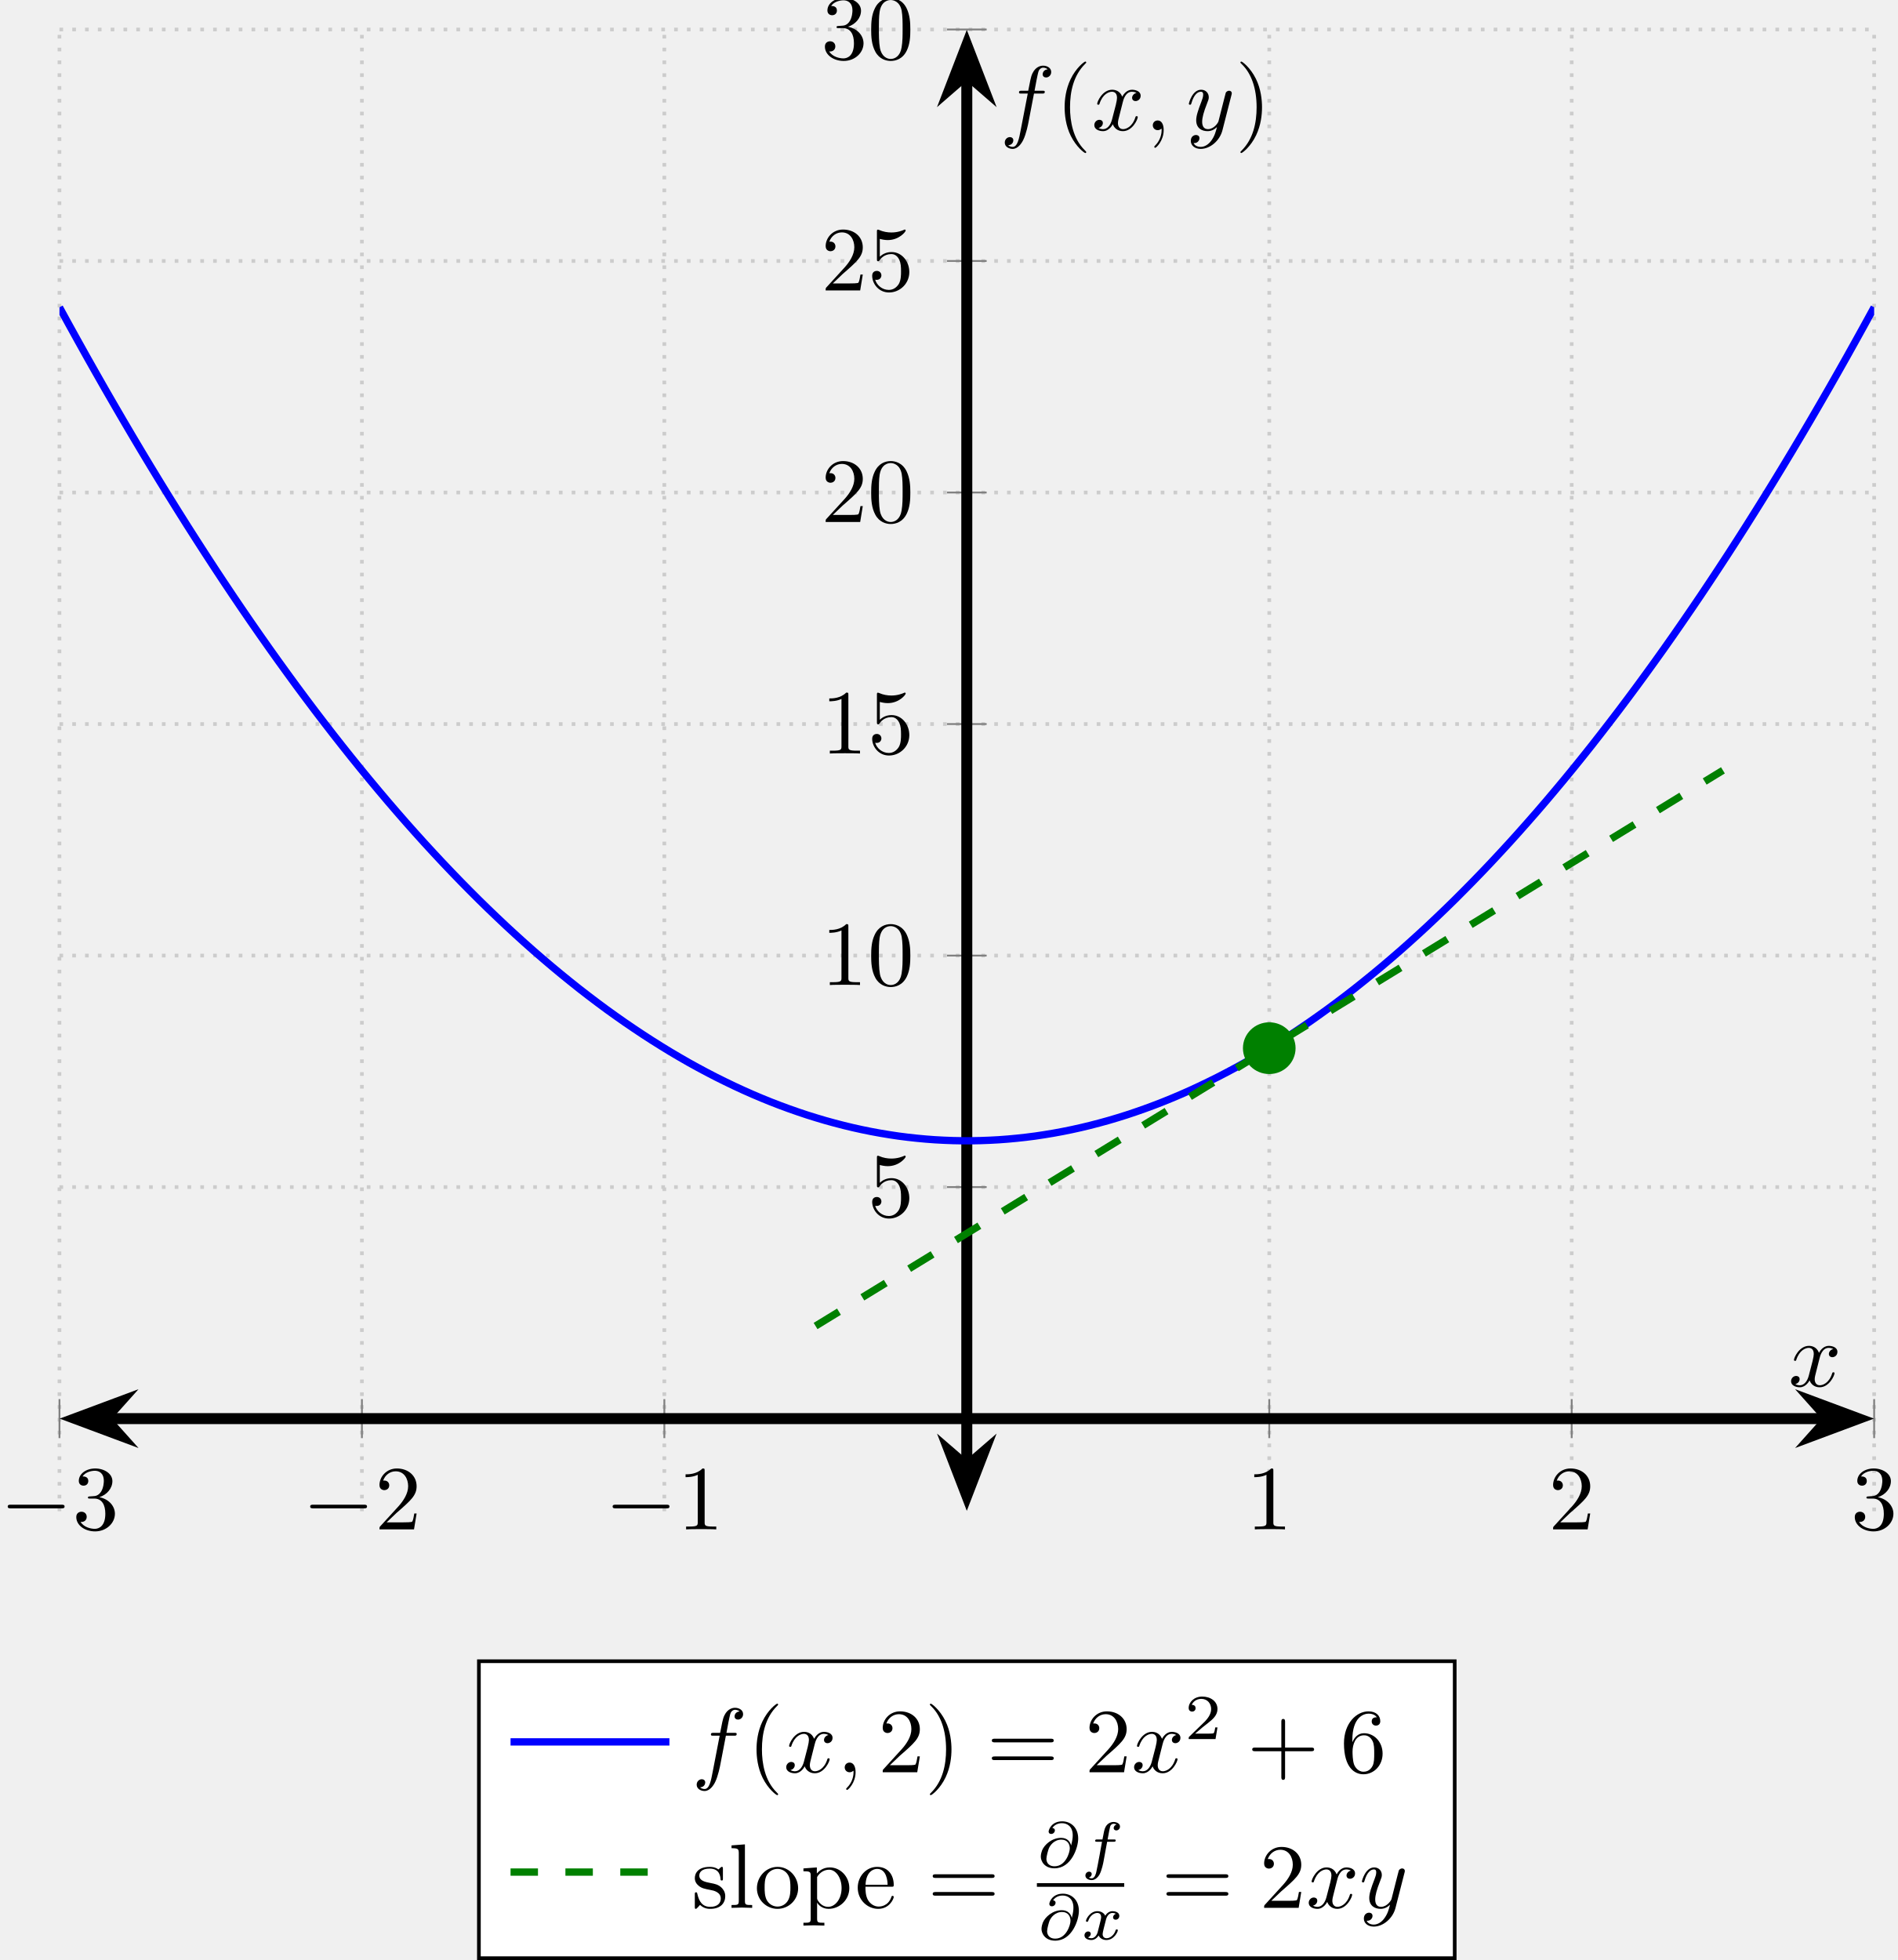
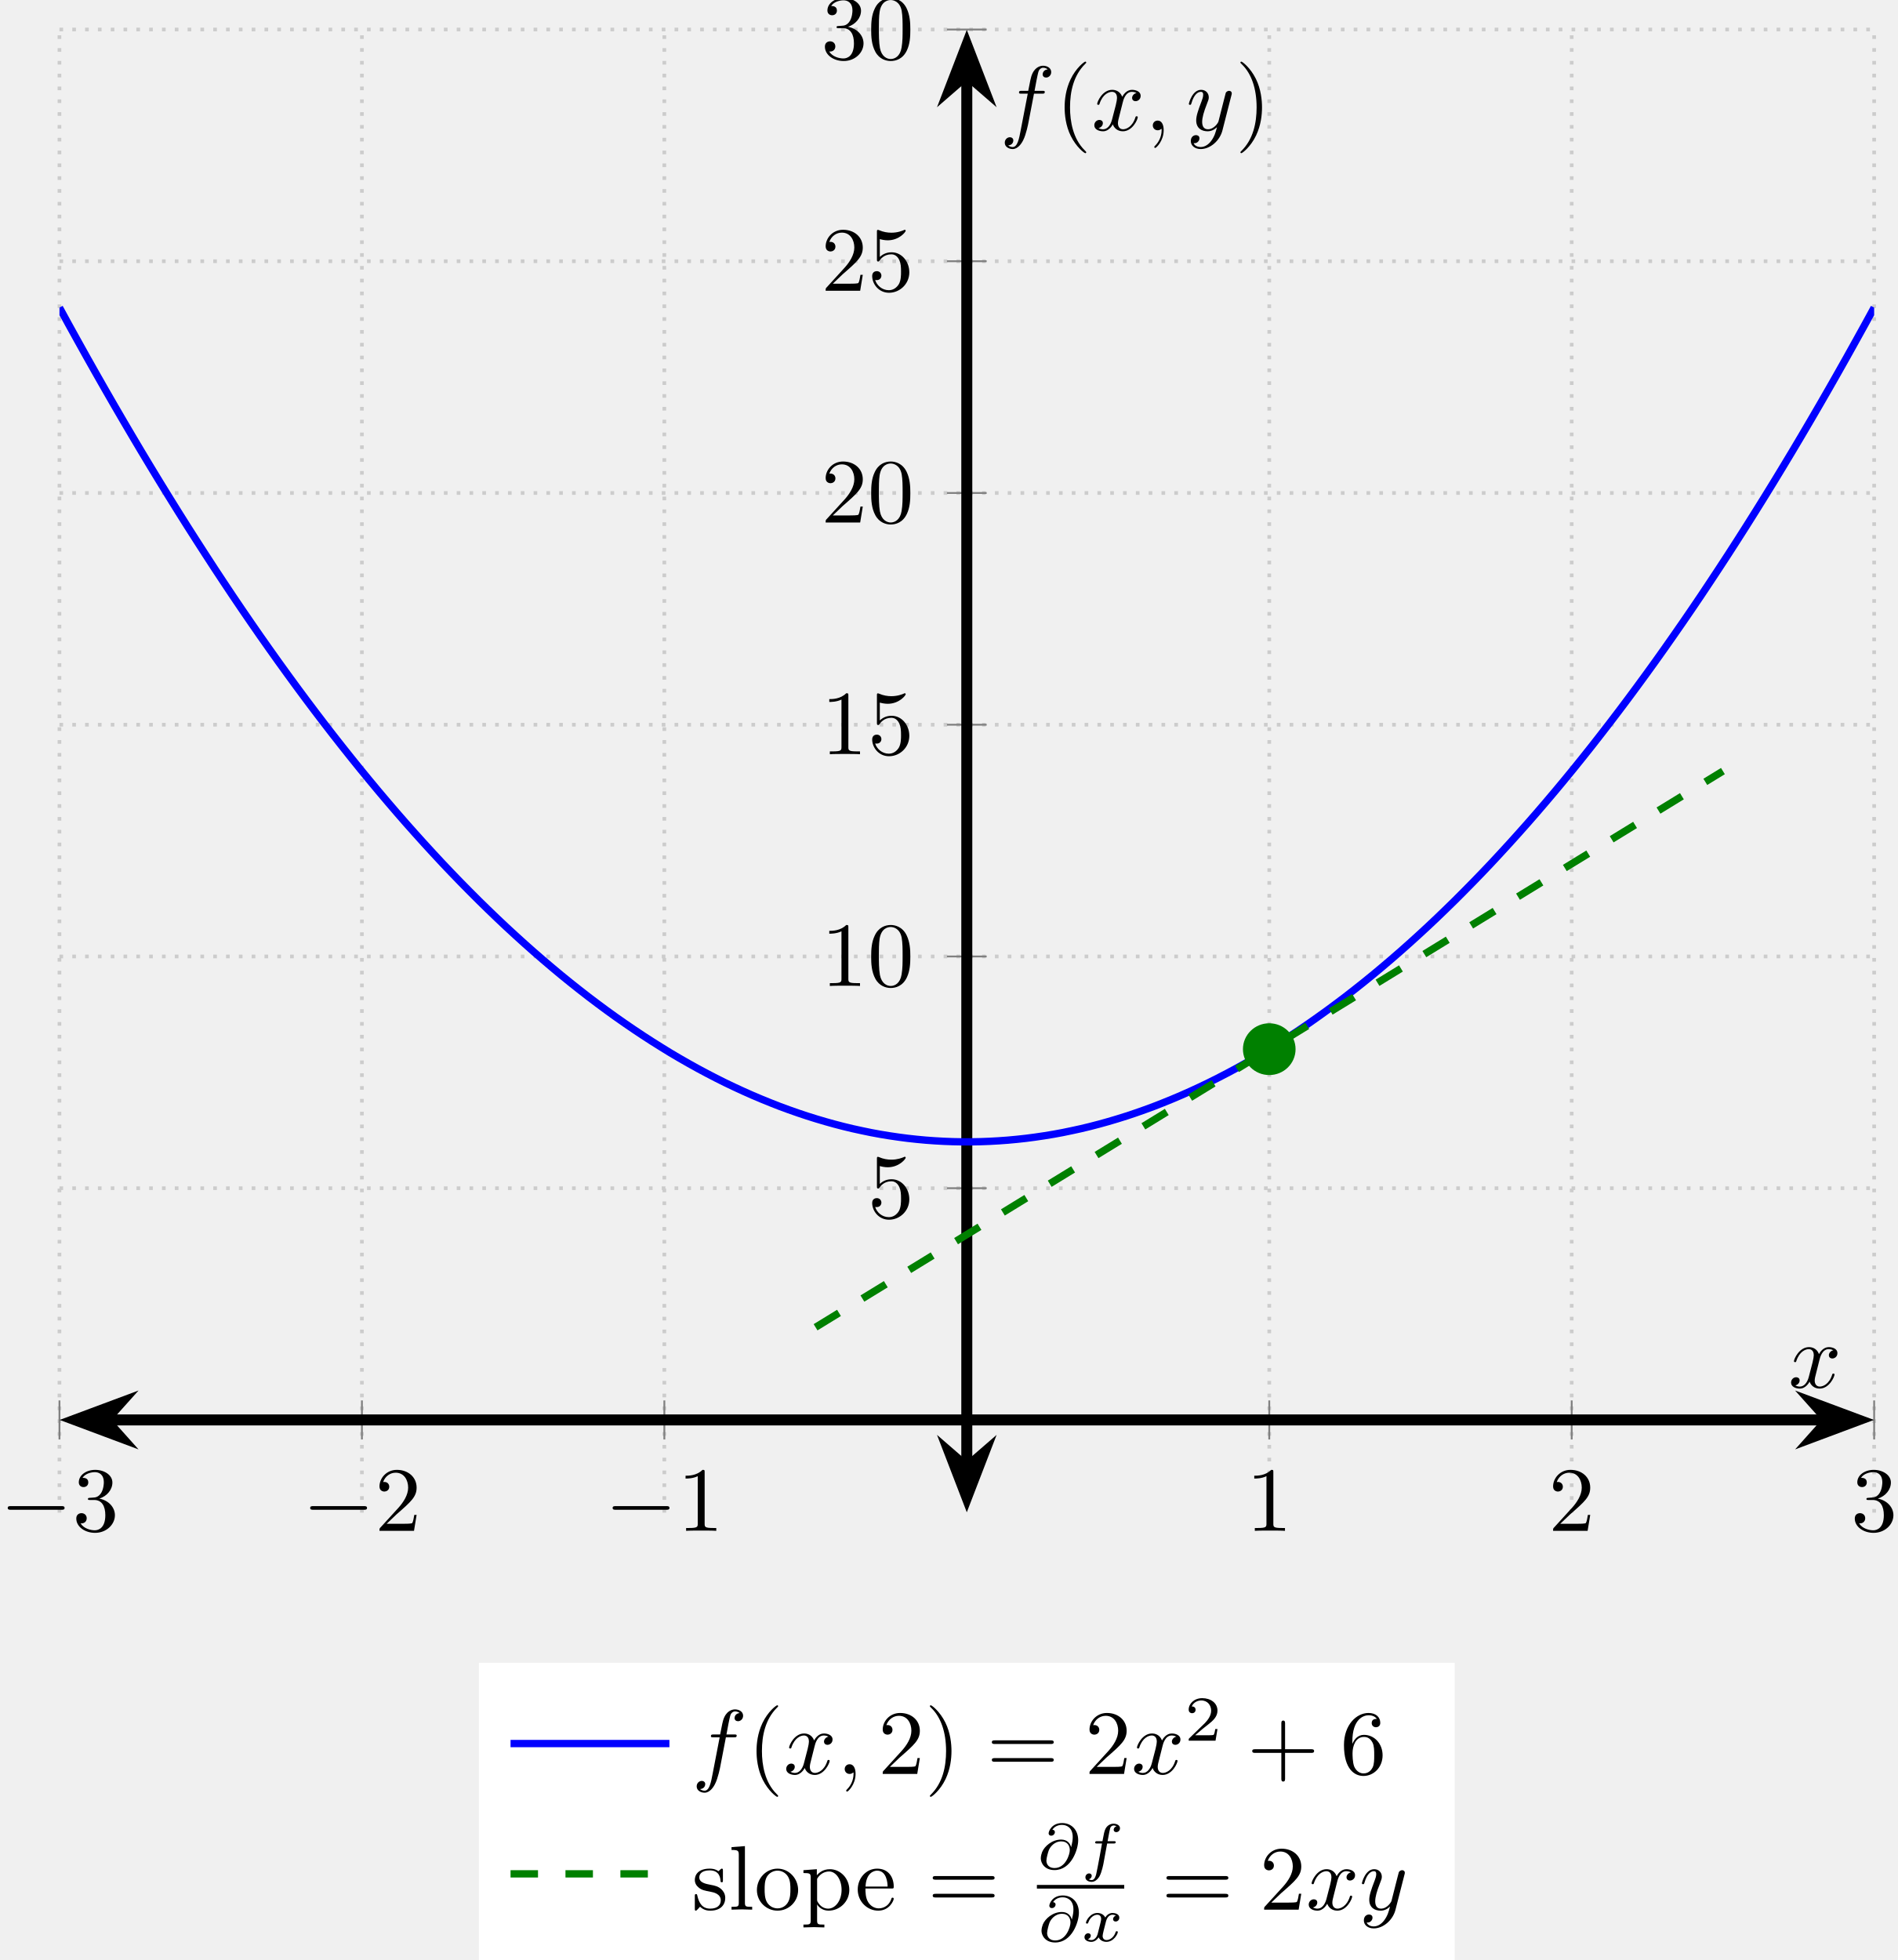
- <svg xmlns="http://www.w3.org/2000/svg" xmlns:xlink="http://www.w3.org/1999/xlink" version="1.1" width="216.183pt" height="223.306pt" viewBox="-68.466 -68.527 216.183 223.306">
+ <svg xmlns="http://www.w3.org/2000/svg" xmlns:xlink="http://www.w3.org/1999/xlink" version="1.1" width="216.183pt" height="223.306pt" viewBox="-68.466 -68.525 216.183 223.306">
  <defs>
    <clipPath id="clip1">
-       <path d="M-61.691 103.649H145.067V-65.168H-61.691Z" />
+       <path d="M-61.691 103.813H145.067V-65.163H-61.691Z" />
    </clipPath>
    <path id="g2-64" d="M3.661-2.357C3.564-2.762 3.25-3.18 2.594-3.18C1.618-3.18 .809-2.448 .558-1.82C.516-1.702 .418-1.416 .418-1.137C.418-.656 .795 .139 1.883 .139C3.689 .139 4.421-2.113 4.421-3.103C4.421-4.296 3.64-4.979 2.706-4.979C1.569-4.979 1.255-4.073 1.255-3.857C1.255-3.801 1.29-3.605 1.534-3.605S1.925-3.822 1.925-3.989C1.925-4.177 1.785-4.24 1.653-4.254C2.001-4.777 2.573-4.777 2.692-4.777C3.215-4.777 3.836-4.449 3.836-3.459C3.836-3.159 3.801-2.915 3.668-2.357H3.661ZM1.897-.084C1.109-.084 1.018-.676 1.018-.893C1.018-1.165 1.206-1.848 1.276-2.022C1.402-2.343 1.834-2.985 2.622-2.985C3.299-2.985 3.522-2.455 3.522-2.036C3.522-1.569 3.068-.084 1.897-.084Z" />
    <path id="g2-102" d="M2.838-2.755H3.522C3.661-2.755 3.752-2.755 3.752-2.908C3.752-3.006 3.661-3.006 3.536-3.006H2.887C3.048-3.891 3.103-4.212 3.159-4.414C3.194-4.568 3.347-4.714 3.515-4.714C3.522-4.714 3.71-4.714 3.843-4.631C3.557-4.54 3.536-4.289 3.536-4.247C3.536-4.094 3.654-3.989 3.815-3.989C4.003-3.989 4.212-4.149 4.212-4.414C4.212-4.735 3.87-4.91 3.515-4.91C3.208-4.91 2.866-4.735 2.678-4.387C2.538-4.129 2.483-3.815 2.336-3.006H1.785C1.646-3.006 1.555-3.006 1.555-2.852C1.555-2.755 1.646-2.755 1.771-2.755H2.287C2.28-2.713 1.841-.202 1.674 .544C1.639 .697 1.52 1.227 1.186 1.227C1.179 1.227 1.011 1.227 .879 1.144C1.165 1.053 1.186 .802 1.186 .76C1.186 .607 1.067 .502 .907 .502C.718 .502 .509 .663 .509 .928C.509 1.241 .837 1.423 1.186 1.423C1.632 1.423 1.939 .962 2.022 .809C2.273 .342 2.434-.516 2.448-.6L2.838-2.755Z" />
    <path id="g2-120" d="M1.736-.739C1.667-.502 1.437-.126 1.081-.126C1.06-.126 .851-.126 .704-.223C.99-.314 1.011-.565 1.011-.607C1.011-.76 .893-.865 .732-.865C.537-.865 .335-.697 .335-.439C.335-.091 .725 .07 1.067 .07C1.388 .07 1.674-.133 1.848-.425C2.015-.056 2.399 .07 2.678 .07C3.48 .07 3.905-.802 3.905-.997C3.905-1.088 3.815-1.088 3.794-1.088C3.696-1.088 3.689-1.053 3.661-.969C3.515-.488 3.096-.126 2.706-.126C2.427-.126 2.28-.314 2.28-.579C2.28-.76 2.448-1.395 2.643-2.169C2.783-2.706 3.096-2.88 3.327-2.88C3.34-2.88 3.557-2.88 3.703-2.783C3.48-2.72 3.396-2.525 3.396-2.399C3.396-2.246 3.515-2.141 3.675-2.141S4.066-2.273 4.066-2.566C4.066-2.957 3.619-3.075 3.34-3.075C2.992-3.075 2.713-2.845 2.559-2.58C2.434-2.866 2.113-3.075 1.723-3.075C.941-3.075 .495-2.218 .495-2.008C.495-1.918 .593-1.918 .614-1.918C.704-1.918 .711-1.946 .746-2.036C.921-2.58 1.36-2.88 1.702-2.88C1.932-2.88 2.12-2.755 2.12-2.42C2.12-2.28 2.036-1.932 1.974-1.695L1.736-.739Z" />
    <path id="g4-50" d="M3.522-1.269H3.285C3.264-1.116 3.194-.704 3.103-.635C3.048-.593 2.511-.593 2.413-.593H1.13C1.862-1.241 2.106-1.437 2.525-1.764C3.041-2.176 3.522-2.608 3.522-3.271C3.522-4.115 2.783-4.631 1.89-4.631C1.025-4.631 .439-4.024 .439-3.382C.439-3.027 .739-2.992 .809-2.992C.976-2.992 1.179-3.11 1.179-3.361C1.179-3.487 1.13-3.731 .767-3.731C.983-4.226 1.458-4.38 1.785-4.38C2.483-4.38 2.845-3.836 2.845-3.271C2.845-2.664 2.413-2.183 2.19-1.932L.509-.272C.439-.209 .439-.195 .439 0H3.313L3.522-1.269Z" />
    <path id="g1-59" d="M2.022-.01C2.022-.667 1.773-1.056 1.385-1.056C1.056-1.056 .857-.807 .857-.528C.857-.259 1.056 0 1.385 0C1.504 0 1.634-.04 1.733-.13C1.763-.149 1.773-.159 1.783-.159S1.803-.149 1.803-.01C1.803 .727 1.455 1.325 1.126 1.654C1.016 1.763 1.016 1.783 1.016 1.813C1.016 1.883 1.066 1.923 1.116 1.923C1.225 1.923 2.022 1.156 2.022-.01Z" />
    <path id="g1-102" d="M3.656-3.985H4.513C4.712-3.985 4.812-3.985 4.812-4.184C4.812-4.294 4.712-4.294 4.543-4.294H3.716L3.925-5.43C3.965-5.639 4.105-6.346 4.164-6.466C4.254-6.655 4.423-6.804 4.633-6.804C4.672-6.804 4.932-6.804 5.121-6.625C4.682-6.585 4.583-6.237 4.583-6.087C4.583-5.858 4.762-5.738 4.951-5.738C5.21-5.738 5.499-5.958 5.499-6.336C5.499-6.795 5.041-7.024 4.633-7.024C4.294-7.024 3.666-6.844 3.367-5.858C3.308-5.649 3.278-5.549 3.039-4.294H2.351C2.162-4.294 2.052-4.294 2.052-4.105C2.052-3.985 2.142-3.985 2.331-3.985H2.989L2.242-.05C2.062 .917 1.893 1.823 1.375 1.823C1.335 1.823 1.086 1.823 .897 1.644C1.355 1.614 1.445 1.255 1.445 1.106C1.445 .877 1.265 .757 1.076 .757C.817 .757 .528 .976 .528 1.355C.528 1.803 .966 2.042 1.375 2.042C1.923 2.042 2.321 1.455 2.501 1.076C2.819 .448 3.049-.757 3.059-.827L3.656-3.985Z" />
    <path id="g1-120" d="M3.328-3.009C3.387-3.268 3.616-4.184 4.314-4.184C4.364-4.184 4.603-4.184 4.812-4.055C4.533-4.005 4.334-3.756 4.334-3.517C4.334-3.357 4.443-3.168 4.712-3.168C4.932-3.168 5.25-3.347 5.25-3.746C5.25-4.264 4.663-4.403 4.324-4.403C3.746-4.403 3.397-3.875 3.278-3.646C3.029-4.304 2.491-4.403 2.202-4.403C1.166-4.403 .598-3.118 .598-2.869C.598-2.77 .697-2.77 .717-2.77C.797-2.77 .827-2.79 .847-2.879C1.186-3.935 1.843-4.184 2.182-4.184C2.371-4.184 2.72-4.095 2.72-3.517C2.72-3.208 2.55-2.54 2.182-1.146C2.022-.528 1.674-.11 1.235-.11C1.176-.11 .946-.11 .737-.239C.986-.289 1.205-.498 1.205-.777C1.205-1.046 .986-1.126 .837-1.126C.538-1.126 .289-.867 .289-.548C.289-.09 .787 .11 1.225 .11C1.883 .11 2.242-.588 2.271-.648C2.391-.279 2.75 .11 3.347 .11C4.374 .11 4.941-1.176 4.941-1.425C4.941-1.524 4.852-1.524 4.822-1.524C4.732-1.524 4.712-1.484 4.692-1.415C4.364-.349 3.686-.11 3.367-.11C2.979-.11 2.819-.428 2.819-.767C2.819-.986 2.879-1.205 2.989-1.644L3.328-3.009Z" />
    <path id="g1-121" d="M4.842-3.796C4.882-3.935 4.882-3.955 4.882-4.025C4.882-4.204 4.742-4.294 4.593-4.294C4.493-4.294 4.334-4.234 4.244-4.085C4.224-4.035 4.144-3.726 4.105-3.547C4.035-3.288 3.965-3.019 3.905-2.75L3.457-.956C3.417-.807 2.989-.11 2.331-.11C1.823-.11 1.714-.548 1.714-.917C1.714-1.375 1.883-1.993 2.222-2.869C2.381-3.278 2.421-3.387 2.421-3.587C2.421-4.035 2.102-4.403 1.604-4.403C.658-4.403 .289-2.959 .289-2.869C.289-2.77 .389-2.77 .408-2.77C.508-2.77 .518-2.79 .568-2.949C.837-3.885 1.235-4.184 1.574-4.184C1.654-4.184 1.823-4.184 1.823-3.866C1.823-3.616 1.724-3.357 1.654-3.168C1.255-2.112 1.076-1.544 1.076-1.076C1.076-.189 1.704 .11 2.291 .11C2.68 .11 3.019-.06 3.298-.339C3.168 .179 3.049 .667 2.65 1.196C2.391 1.534 2.012 1.823 1.554 1.823C1.415 1.823 .966 1.793 .797 1.405C.956 1.405 1.086 1.405 1.225 1.285C1.325 1.196 1.425 1.066 1.425 .877C1.425 .568 1.156 .528 1.056 .528C.827 .528 .498 .687 .498 1.176C.498 1.674 .936 2.042 1.554 2.042C2.58 2.042 3.606 1.136 3.885 .01L4.842-3.796Z" />
    <path id="g3-40" d="M3.298 2.391C3.298 2.361 3.298 2.341 3.128 2.172C1.883 .917 1.564-.966 1.564-2.491C1.564-4.224 1.943-5.958 3.168-7.203C3.298-7.323 3.298-7.342 3.298-7.372C3.298-7.442 3.258-7.472 3.198-7.472C3.098-7.472 2.202-6.795 1.614-5.529C1.106-4.433 .986-3.328 .986-2.491C.986-1.714 1.096-.508 1.644 .618C2.242 1.843 3.098 2.491 3.198 2.491C3.258 2.491 3.298 2.461 3.298 2.391Z" />
    <path id="g3-41" d="M2.879-2.491C2.879-3.268 2.77-4.473 2.222-5.599C1.624-6.824 .767-7.472 .667-7.472C.608-7.472 .568-7.432 .568-7.372C.568-7.342 .568-7.323 .757-7.143C1.733-6.157 2.301-4.573 2.301-2.491C2.301-.787 1.933 .966 .697 2.222C.568 2.341 .568 2.361 .568 2.391C.568 2.451 .608 2.491 .667 2.491C.767 2.491 1.664 1.813 2.252 .548C2.76-.548 2.879-1.654 2.879-2.491Z" />
    <path id="g3-43" d="M4.075-2.291H6.854C6.994-2.291 7.183-2.291 7.183-2.491S6.994-2.69 6.854-2.69H4.075V-5.479C4.075-5.619 4.075-5.808 3.875-5.808S3.676-5.619 3.676-5.479V-2.69H.887C.747-2.69 .558-2.69 .558-2.491S.747-2.291 .887-2.291H3.676V.498C3.676 .638 3.676 .827 3.875 .827S4.075 .638 4.075 .498V-2.291Z" />
    <path id="g3-48" d="M4.583-3.188C4.583-3.985 4.533-4.782 4.184-5.519C3.726-6.476 2.909-6.635 2.491-6.635C1.893-6.635 1.166-6.376 .757-5.45C.438-4.762 .389-3.985 .389-3.188C.389-2.441 .428-1.544 .837-.787C1.265 .02 1.993 .219 2.481 .219C3.019 .219 3.776 .01 4.214-.936C4.533-1.624 4.583-2.401 4.583-3.188ZM2.481 0C2.092 0 1.504-.249 1.325-1.205C1.215-1.803 1.215-2.72 1.215-3.308C1.215-3.945 1.215-4.603 1.295-5.141C1.484-6.326 2.232-6.416 2.481-6.416C2.809-6.416 3.467-6.237 3.656-5.25C3.756-4.692 3.756-3.935 3.756-3.308C3.756-2.56 3.756-1.883 3.646-1.245C3.497-.299 2.929 0 2.481 0Z" />
    <path id="g3-49" d="M2.929-6.376C2.929-6.615 2.929-6.635 2.7-6.635C2.082-5.998 1.205-5.998 .887-5.998V-5.689C1.086-5.689 1.674-5.689 2.192-5.948V-.787C2.192-.428 2.162-.309 1.265-.309H.946V0C1.295-.03 2.162-.03 2.56-.03S3.826-.03 4.174 0V-.309H3.856C2.959-.309 2.929-.418 2.929-.787V-6.376Z" />
    <path id="g3-50" d="M1.265-.767L2.321-1.793C3.875-3.168 4.473-3.706 4.473-4.702C4.473-5.838 3.577-6.635 2.361-6.635C1.235-6.635 .498-5.719 .498-4.832C.498-4.274 .996-4.274 1.026-4.274C1.196-4.274 1.544-4.394 1.544-4.802C1.544-5.061 1.365-5.32 1.016-5.32C.936-5.32 .917-5.32 .887-5.31C1.116-5.958 1.654-6.326 2.232-6.326C3.138-6.326 3.567-5.519 3.567-4.702C3.567-3.905 3.068-3.118 2.521-2.501L.608-.369C.498-.259 .498-.239 .498 0H4.194L4.473-1.733H4.224C4.174-1.435 4.105-.996 4.005-.847C3.935-.767 3.278-.767 3.059-.767H1.265Z" />
    <path id="g3-51" d="M2.889-3.507C3.706-3.776 4.284-4.473 4.284-5.26C4.284-6.077 3.407-6.635 2.451-6.635C1.445-6.635 .687-6.037 .687-5.28C.687-4.951 .907-4.762 1.196-4.762C1.504-4.762 1.704-4.981 1.704-5.27C1.704-5.768 1.235-5.768 1.086-5.768C1.395-6.257 2.052-6.386 2.411-6.386C2.819-6.386 3.367-6.167 3.367-5.27C3.367-5.151 3.347-4.573 3.088-4.134C2.79-3.656 2.451-3.626 2.202-3.616C2.122-3.606 1.883-3.587 1.813-3.587C1.733-3.577 1.664-3.567 1.664-3.467C1.664-3.357 1.733-3.357 1.903-3.357H2.341C3.158-3.357 3.527-2.68 3.527-1.704C3.527-.349 2.839-.06 2.401-.06C1.973-.06 1.225-.229 .877-.817C1.225-.767 1.534-.986 1.534-1.365C1.534-1.724 1.265-1.923 .976-1.923C.737-1.923 .418-1.783 .418-1.345C.418-.438 1.345 .219 2.431 .219C3.646 .219 4.553-.687 4.553-1.704C4.553-2.521 3.925-3.298 2.889-3.507Z" />
    <path id="g3-53" d="M4.473-2.002C4.473-3.188 3.656-4.184 2.58-4.184C2.102-4.184 1.674-4.025 1.315-3.676V-5.619C1.514-5.559 1.843-5.489 2.162-5.489C3.387-5.489 4.085-6.396 4.085-6.526C4.085-6.585 4.055-6.635 3.985-6.635C3.975-6.635 3.955-6.635 3.905-6.605C3.706-6.516 3.218-6.316 2.55-6.316C2.152-6.316 1.694-6.386 1.225-6.595C1.146-6.625 1.126-6.625 1.106-6.625C1.006-6.625 1.006-6.545 1.006-6.386V-3.437C1.006-3.258 1.006-3.178 1.146-3.178C1.215-3.178 1.235-3.208 1.275-3.268C1.385-3.427 1.753-3.965 2.56-3.965C3.078-3.965 3.328-3.507 3.407-3.328C3.567-2.959 3.587-2.57 3.587-2.072C3.587-1.724 3.587-1.126 3.347-.707C3.108-.319 2.74-.06 2.281-.06C1.554-.06 .986-.588 .817-1.176C.847-1.166 .877-1.156 .986-1.156C1.315-1.156 1.484-1.405 1.484-1.644S1.315-2.132 .986-2.132C.847-2.132 .498-2.062 .498-1.604C.498-.747 1.186 .219 2.301 .219C3.457 .219 4.473-.737 4.473-2.002Z" />
    <path id="g3-54" d="M1.315-3.268V-3.507C1.315-6.027 2.55-6.386 3.059-6.386C3.298-6.386 3.716-6.326 3.935-5.988C3.786-5.988 3.387-5.988 3.387-5.539C3.387-5.23 3.626-5.081 3.846-5.081C4.005-5.081 4.304-5.171 4.304-5.559C4.304-6.157 3.866-6.635 3.039-6.635C1.763-6.635 .418-5.35 .418-3.148C.418-.488 1.574 .219 2.501 .219C3.606 .219 4.553-.717 4.553-2.032C4.553-3.298 3.666-4.254 2.56-4.254C1.883-4.254 1.514-3.746 1.315-3.268ZM2.501-.06C1.873-.06 1.574-.658 1.514-.807C1.335-1.275 1.335-2.072 1.335-2.252C1.335-3.029 1.654-4.025 2.55-4.025C2.71-4.025 3.168-4.025 3.477-3.407C3.656-3.039 3.656-2.531 3.656-2.042C3.656-1.564 3.656-1.066 3.487-.707C3.188-.11 2.73-.06 2.501-.06Z" />
    <path id="g3-61" d="M6.844-3.258C6.994-3.258 7.183-3.258 7.183-3.457S6.994-3.656 6.854-3.656H.887C.747-3.656 .558-3.656 .558-3.457S.747-3.258 .897-3.258H6.844ZM6.854-1.325C6.994-1.325 7.183-1.325 7.183-1.524S6.994-1.724 6.844-1.724H.897C.747-1.724 .558-1.724 .558-1.524S.747-1.325 .887-1.325H6.854Z" />
    <path id="g3-101" d="M1.116-2.511C1.176-3.995 2.012-4.244 2.351-4.244C3.377-4.244 3.477-2.899 3.477-2.511H1.116ZM1.106-2.301H3.885C4.105-2.301 4.134-2.301 4.134-2.511C4.134-3.497 3.597-4.463 2.351-4.463C1.196-4.463 .279-3.437 .279-2.192C.279-.857 1.325 .11 2.471 .11C3.686 .11 4.134-.996 4.134-1.186C4.134-1.285 4.055-1.305 4.005-1.305C3.915-1.305 3.895-1.245 3.875-1.166C3.527-.139 2.63-.139 2.531-.139C2.032-.139 1.634-.438 1.405-.807C1.106-1.285 1.106-1.943 1.106-2.301Z" />
    <path id="g3-108" d="M1.763-6.914L.329-6.804V-6.496C1.026-6.496 1.106-6.426 1.106-5.938V-.757C1.106-.309 .996-.309 .329-.309V0C.658-.01 1.186-.03 1.435-.03S2.172-.01 2.54 0V-.309C1.873-.309 1.763-.309 1.763-.757V-6.914Z" />
    <path id="g3-111" d="M4.692-2.132C4.692-3.407 3.696-4.463 2.491-4.463C1.245-4.463 .279-3.377 .279-2.132C.279-.847 1.315 .11 2.481 .11C3.686 .11 4.692-.867 4.692-2.132ZM2.491-.139C2.062-.139 1.624-.349 1.355-.807C1.106-1.245 1.106-1.853 1.106-2.212C1.106-2.6 1.106-3.138 1.345-3.577C1.614-4.035 2.082-4.244 2.481-4.244C2.919-4.244 3.347-4.025 3.606-3.597S3.866-2.59 3.866-2.212C3.866-1.853 3.866-1.315 3.646-.877C3.427-.428 2.989-.139 2.491-.139Z" />
    <path id="g3-112" d="M1.714-3.746V-4.403L.279-4.294V-3.985C.986-3.985 1.056-3.925 1.056-3.487V1.176C1.056 1.624 .946 1.624 .279 1.624V1.933C.618 1.923 1.136 1.903 1.395 1.903C1.664 1.903 2.172 1.923 2.521 1.933V1.624C1.853 1.624 1.743 1.624 1.743 1.176V-.498V-.588C1.793-.428 2.212 .11 2.969 .11C4.154 .11 5.191-.867 5.191-2.152C5.191-3.417 4.224-4.403 3.108-4.403C2.331-4.403 1.913-3.965 1.714-3.746ZM1.743-1.136V-3.357C2.032-3.866 2.521-4.154 3.029-4.154C3.756-4.154 4.364-3.278 4.364-2.152C4.364-.946 3.666-.11 2.929-.11C2.531-.11 2.152-.309 1.883-.717C1.743-.927 1.743-.936 1.743-1.136Z" />
    <path id="g3-115" d="M2.072-1.933C2.291-1.893 3.108-1.733 3.108-1.016C3.108-.508 2.76-.11 1.983-.11C1.146-.11 .787-.677 .598-1.524C.568-1.654 .558-1.694 .458-1.694C.329-1.694 .329-1.624 .329-1.445V-.13C.329 .04 .329 .11 .438 .11C.488 .11 .498 .1 .687-.09C.707-.11 .707-.13 .887-.319C1.325 .1 1.773 .11 1.983 .11C3.128 .11 3.587-.558 3.587-1.275C3.587-1.803 3.288-2.102 3.168-2.222C2.839-2.54 2.451-2.62 2.032-2.7C1.474-2.809 .807-2.939 .807-3.517C.807-3.866 1.066-4.274 1.923-4.274C3.019-4.274 3.068-3.377 3.088-3.068C3.098-2.979 3.188-2.979 3.208-2.979C3.337-2.979 3.337-3.029 3.337-3.218V-4.224C3.337-4.394 3.337-4.463 3.228-4.463C3.178-4.463 3.158-4.463 3.029-4.344C2.999-4.304 2.899-4.214 2.859-4.184C2.481-4.463 2.072-4.463 1.923-4.463C.707-4.463 .329-3.796 .329-3.238C.329-2.889 .488-2.61 .757-2.391C1.076-2.132 1.355-2.072 2.072-1.933Z" />
    <path id="g0-0" d="M6.565-2.291C6.735-2.291 6.914-2.291 6.914-2.491S6.735-2.69 6.565-2.69H1.176C1.006-2.69 .827-2.69 .827-2.491S1.006-2.291 1.176-2.291H6.565Z" />
  </defs>
  <g id="page1">
-     <path d="M-61.691 103.648V-65.168M-27.231 103.648V-65.168M7.226 103.648V-65.168M76.148 103.648V-65.168M110.606 103.648V-65.168M145.067 103.648V-65.168" stroke="#ccc" fill="none" stroke-width=".417" stroke-miterlimit="10" stroke-dasharray=".417 1.042" />
-     <path d="M-61.691 66.719H145.067M-61.691 40.344H145.067M-61.691 13.965H145.067M-61.691-12.414H145.067M-61.691-38.793H145.067M-61.691-65.168H145.067" stroke="#ccc" fill="none" stroke-width=".417" stroke-miterlimit="10" stroke-dasharray=".417 1.042" />
-     <path d="M-61.691 95.321V90.875M-27.231 95.321V90.875M7.227 95.321V90.875M76.148 95.321V90.875M110.606 95.321V90.875M145.067 95.321V90.875" stroke="#808080" fill="none" stroke-width=".208" stroke-miterlimit="10" />
-     <path d="M39.426 66.719H43.949M39.426 40.344H43.949M39.426 13.965H43.949M39.426-12.414H43.949M39.426-38.793H43.949M39.426-65.168H43.949" stroke="#808080" fill="none" stroke-width=".208" stroke-miterlimit="10" />
-     <path d="M-56.203 93.098H139.578" stroke="#000" fill="none" stroke-width="1.251" stroke-miterlimit="10" />
-     <path d="M-59.879 93.098L-54.84 94.977L-56.523 93.098L-54.84 91.219Z" />
-     <path d="M-59.879 93.098L-54.84 94.977L-56.523 93.098L-54.84 91.219Z" stroke="#000" fill="none" stroke-width="1.251" stroke-miterlimit="10" />
-     <path d="M143.254 93.098L138.214 91.219L139.894 93.098L138.214 94.977Z" />
-     <path d="M143.254 93.098L138.214 91.219L139.894 93.098L138.214 94.977Z" stroke="#000" fill="none" stroke-width="1.251" stroke-miterlimit="10" />
-     <path d="M41.687 98.254V-59.773" stroke="#000" fill="none" stroke-width="1.251" stroke-miterlimit="10" />
-     <path d="M41.687 101.867L43.598 96.914L41.687 98.566L39.777 96.914Z" />
-     <path d="M41.687 101.867L43.598 96.914L41.687 98.566L39.777 96.914Z" stroke="#000" fill="none" stroke-width="1.251" stroke-miterlimit="10" />
-     <path d="M41.687-63.387L39.777-58.434L41.687-60.09L43.598-58.434Z" />
-     <path d="M41.687-63.387L39.777-58.434L41.687-60.09L43.598-58.434Z" stroke="#000" fill="none" stroke-width="1.251" stroke-miterlimit="10" />
-     <g transform="matrix(1.06427 0 0 1.046 -12.45494 46.07911)">
-       <use x="-52.629" y="57.017" xlink:href="#g0-0" />
-       <use x="-44.88" y="57.017" xlink:href="#g3-51" />
+     <path d="M-61.691 103.813V-65.164M-27.231 103.813V-65.164M7.226 103.813V-65.164M76.148 103.813V-65.164M110.606 103.813V-65.164M145.067 103.813V-65.164" stroke="#ccc" fill="none" stroke-width=".417" stroke-miterlimit="10" stroke-dasharray=".417 1.043" />
+     <path d="M-61.691 66.848H145.067M-61.691 40.446H145.067M-61.691 14.043H145.067M-61.691-12.359H145.067M-61.691-38.762H145.067M-61.691-65.163H145.067" stroke="#ccc" fill="none" stroke-width=".417" stroke-miterlimit="10" stroke-dasharray=".417 1.043" />
+     <path d="M-61.691 95.477V91.028M-27.231 95.477V91.028M7.227 95.477V91.028M76.148 95.477V91.028M110.606 95.477V91.028M145.067 95.477V91.028" stroke="#808080" fill="none" stroke-width=".209" stroke-miterlimit="10" />
+     <path d="M39.426 66.848H43.949M39.426 40.446H43.949M39.426 14.043H43.949M39.426-12.359H43.949M39.426-38.762H43.949M39.426-65.163H43.949" stroke="#808080" fill="none" stroke-width=".209" stroke-miterlimit="10" />
+     <path d="M-56.203 93.25H139.578" stroke="#000" fill="none" stroke-width="1.252" stroke-miterlimit="10" />
+     <path d="M-59.879 93.25L-54.84 95.133L-56.523 93.25L-54.84 91.371Z" />
+     <path d="M-59.879 93.25L-54.84 95.133L-56.523 93.25L-54.84 91.371Z" stroke="#000" fill="none" stroke-width="1.252" stroke-miterlimit="10" />
+     <path d="M143.254 93.25L138.214 91.371L139.894 93.25L138.214 95.133Z" />
+     <path d="M143.254 93.25L138.214 91.371L139.894 93.25L138.214 95.133Z" stroke="#000" fill="none" stroke-width="1.252" stroke-miterlimit="10" />
+     <path d="M41.687 98.414V-59.765" stroke="#000" fill="none" stroke-width="1.252" stroke-miterlimit="10" />
+     <path d="M41.687 102.031L43.598 97.07L41.687 98.727L39.777 97.07Z" />
+     <path d="M41.687 102.031L43.598 97.07L41.687 98.727L39.777 97.07Z" stroke="#000" fill="none" stroke-width="1.252" stroke-miterlimit="10" />
+     <path d="M41.687-63.383L39.777-58.422L41.687-60.078L43.598-58.422Z" />
+     <path d="M41.687-63.383L39.777-58.422L41.687-60.078L43.598-58.422Z" stroke="#000" fill="none" stroke-width="1.252" stroke-miterlimit="10" />
+     <g transform="matrix(1.06427 0 0 1.04698 -12.45494 45.76877)">
+       <use x="-52.629" y="57.419" xlink:href="#g0-0" />
+       <use x="-44.88" y="57.419" xlink:href="#g3-51" />
    </g>
-     <g transform="matrix(1.06427 0 0 1.046 22.00476 46.07911)">
-       <use x="-52.629" y="57.017" xlink:href="#g0-0" />
-       <use x="-44.88" y="57.017" xlink:href="#g3-50" />
+     <g transform="matrix(1.06427 0 0 1.04698 22.00476 45.76877)">
+       <use x="-52.629" y="57.419" xlink:href="#g0-0" />
+       <use x="-44.88" y="57.419" xlink:href="#g3-50" />
    </g>
-     <g transform="matrix(1.06427 0 0 1.046 56.46442 46.07911)">
-       <use x="-52.629" y="57.017" xlink:href="#g0-0" />
-       <use x="-44.88" y="57.017" xlink:href="#g3-49" />
+     <g transform="matrix(1.06427 0 0 1.04698 56.46442 45.76877)">
+       <use x="-52.629" y="57.419" xlink:href="#g0-0" />
+       <use x="-44.88" y="57.419" xlink:href="#g3-49" />
    </g>
-     <g transform="matrix(1.06427 0 0 1.046 129.5072 46.07911)">
-       <use x="-52.629" y="57.017" xlink:href="#g3-49" />
+     <g transform="matrix(1.06427 0 0 1.04698 129.5072 45.76877)">
+       <use x="-52.629" y="57.419" xlink:href="#g3-49" />
    </g>
-     <g transform="matrix(1.06427 0 0 1.046 163.9674 46.07911)">
-       <use x="-52.629" y="57.017" xlink:href="#g3-50" />
+     <g transform="matrix(1.06427 0 0 1.04698 163.9674 45.76877)">
+       <use x="-52.629" y="57.419" xlink:href="#g3-50" />
    </g>
-     <g transform="matrix(1.06427 0 0 1.046 198.4264 46.07911)">
-       <use x="-52.629" y="57.017" xlink:href="#g3-51" />
+     <g transform="matrix(1.06427 0 0 1.04698 198.4264 45.76877)">
+       <use x="-52.629" y="57.419" xlink:href="#g3-51" />
    </g>
-     <g transform="matrix(1.06427 0 0 1.046 86.38816 10.43781)">
-       <use x="-52.629" y="57.017" xlink:href="#g3-53" />
+     <g transform="matrix(1.06427 0 0 1.04698 86.38816 10.09387)">
+       <use x="-52.629" y="57.419" xlink:href="#g3-53" />
    </g>
-     <g transform="matrix(1.06427 0 0 1.046 81.08666 -15.93999)">
-       <use x="-52.629" y="57.017" xlink:href="#g3-49" />
-       <use x="-47.648" y="57.017" xlink:href="#g3-48" />
+     <g transform="matrix(1.06427 0 0 1.04698 81.08666 -16.30873)">
+       <use x="-52.629" y="57.419" xlink:href="#g3-49" />
+       <use x="-47.648" y="57.419" xlink:href="#g3-48" />
    </g>
-     <g transform="matrix(1.06427 0 0 1.046 81.08666 -42.31779)">
-       <use x="-52.629" y="57.017" xlink:href="#g3-49" />
-       <use x="-47.648" y="57.017" xlink:href="#g3-53" />
+     <g transform="matrix(1.06427 0 0 1.04698 81.08666 -42.71123)">
+       <use x="-52.629" y="57.419" xlink:href="#g3-49" />
+       <use x="-47.648" y="57.419" xlink:href="#g3-53" />
    </g>
-     <g transform="matrix(1.06427 0 0 1.046 81.08666 -68.69565)">
-       <use x="-52.629" y="57.017" xlink:href="#g3-50" />
-       <use x="-47.648" y="57.017" xlink:href="#g3-48" />
+     <g transform="matrix(1.06427 0 0 1.04698 81.08666 -69.11379)">
+       <use x="-52.629" y="57.419" xlink:href="#g3-50" />
+       <use x="-47.648" y="57.419" xlink:href="#g3-48" />
    </g>
-     <g transform="matrix(1.06427 0 0 1.046 81.08666 -95.07349)">
-       <use x="-52.629" y="57.017" xlink:href="#g3-50" />
-       <use x="-47.648" y="57.017" xlink:href="#g3-53" />
+     <g transform="matrix(1.06427 0 0 1.04698 81.08666 -95.51633)">
+       <use x="-52.629" y="57.419" xlink:href="#g3-50" />
+       <use x="-47.648" y="57.419" xlink:href="#g3-53" />
    </g>
-     <g transform="matrix(1.06427 0 0 1.046 81.08666 -121.4513)">
-       <use x="-52.629" y="57.017" xlink:href="#g3-51" />
-       <use x="-47.648" y="57.017" xlink:href="#g3-48" />
+     <g transform="matrix(1.06427 0 0 1.04698 81.08666 -121.9188)">
+       <use x="-52.629" y="57.419" xlink:href="#g3-51" />
+       <use x="-47.648" y="57.419" xlink:href="#g3-48" />
    </g>
-     <path d="M-61.691-33.515L-60.652-31.617L-59.613-29.738L-58.574-27.875L-57.535-26.035L-56.496-24.211L-55.457-22.41L-54.418-20.625L-53.379-18.86L-52.34-17.113L-51.301-15.387L-50.262-13.68L-49.223-11.992L-48.184-10.324L-47.145-8.672L-46.105-7.043L-45.066-5.429L-44.031-3.84L-42.992-2.266L-41.953-.711L-40.914 .824L-39.875 2.34L-38.836 3.836L-37.797 5.313L-36.758 6.77L-35.719 8.207L-34.68 9.629L-33.641 11.028L-32.602 12.41L-31.563 13.77L-30.523 15.114L-29.484 16.438L-28.445 17.742L-27.406 19.028L-26.367 20.293L-25.328 21.539L-24.289 22.77L-23.25 23.977L-22.211 25.168L-21.172 26.336L-20.133 27.488L-19.094 28.617L-18.055 29.731L-17.016 30.824L-15.977 31.899L-14.938 32.953L-13.899 33.992L-12.859 35.008L-11.82 36.004L-10.781 36.985L-9.742 37.942L-8.703 38.883L-7.664 39.805L-6.625 40.703L-5.586 41.586L-4.547 42.449L-3.508 43.293L-2.469 44.121L-1.43 44.926L-.391 45.711L.648 46.481L1.688 47.227L2.727 47.957L3.766 48.664L4.805 49.356L5.844 50.028L6.883 50.68L7.918 51.313L8.957 51.926L9.996 52.524L11.035 53.098L12.074 53.653L13.113 54.192L14.152 54.707L15.191 55.207L16.23 55.688L17.269 56.149L18.309 56.59L19.348 57.012L20.387 57.414L21.426 57.797L22.465 58.16L23.504 58.508L24.543 58.832L25.582 59.141L26.621 59.426L27.66 59.696L28.699 59.946L29.738 60.176L30.777 60.387L31.816 60.578L32.855 60.75L33.895 60.907L34.934 61.039L35.973 61.153L37.012 61.25L38.051 61.328L39.09 61.383L40.129 61.422L41.168 61.442H42.207L43.246 61.422L44.285 61.383L45.325 61.328L46.363 61.25L47.402 61.153L48.442 61.039L49.48 60.907L50.519 60.75L51.559 60.578L52.598 60.387L53.636 60.176L54.676 59.946L55.715 59.696L56.754 59.426L57.792 59.141L58.832 58.832L59.871 58.508L60.91 58.16L61.945 57.797L62.984 57.414L64.024 57.012L65.062 56.59L66.101 56.149L67.141 55.688L68.18 55.207L69.218 54.707L70.258 54.192L71.297 53.653L72.336 53.098L73.375 52.524L74.414 51.926L75.453 51.313L76.492 50.68L77.531 50.028L78.57 49.356L79.609 48.664L80.649 47.957L81.687 47.227L82.726 46.481L83.766 45.711L84.805 44.926L85.843 44.121L86.883 43.293L87.922 42.449L88.961 41.586L90 40.703L91.039 39.805L92.078 38.883L93.118 37.942L94.156 36.985L95.195 36.004L96.234 35.008L97.274 33.992L98.312 32.953L99.351 31.899L100.391 30.824L101.43 29.731L102.468 28.617L103.508 27.488L104.547 26.336L105.586 25.164L106.625 23.977L107.664 22.77L108.703 21.539L109.743 20.293L110.781 19.028L111.82 17.742L112.859 16.438L113.894 15.114L114.933 13.77L115.973 12.41L117.012 11.028L118.05 9.629L119.09 8.207L120.129 6.77L121.168 5.313L122.207 3.836L123.246 2.336L124.285 .821L125.325-.711L126.363-2.266L127.402-3.84L128.442-5.429L129.481-7.043L130.519-8.672L131.558-10.324L132.598-11.992L133.637-13.68L134.675-15.387L135.715-17.113L136.754-18.86L137.793-20.625L138.832-22.41L139.871-24.211L140.91-26.035L141.95-27.875L142.988-29.738L144.027-31.617L145.067-33.515" stroke="#00f" fill="none" stroke-width=".834" stroke-miterlimit="10" clip-path="url(#clip1)" />
-     <path d="M24.457 82.547L127.836 19.239" stroke="#008000" fill="none" stroke-width=".834" stroke-miterlimit="10" stroke-dasharray="3.126 3.126" clip-path="url(#clip1)" />
-     <path d="M79.145 50.895C79.145 49.266 77.805 47.946 76.148 47.946C74.489 47.946 73.149 49.266 73.149 50.895C73.149 52.52 74.489 53.84 76.148 53.84C77.805 53.84 79.145 52.52 79.145 50.895Z" fill="#008000" clip-path="url(#clip1)" />
-     <g transform="matrix(1.06427 0 0 1.046 191.3044 29.77431)">
-       <use x="-52.629" y="57.017" xlink:href="#g1-120" />
+     <path d="M-61.691-33.48L-60.652-31.577L-59.613-29.699L-58.574-27.835L-57.535-25.992L-56.496-24.168L-55.457-22.363L-54.418-20.578L-53.379-18.812L-52.34-17.062L-51.301-15.335L-50.262-13.625L-49.223-11.937L-48.184-10.265L-47.145-8.613L-46.105-6.984L-45.066-5.37L-44.031-3.777L-42.992-2.203L-41.953-.644L-40.914 .891L-39.875 2.407L-38.836 3.907L-37.797 5.383L-36.758 6.844L-35.719 8.282L-34.68 9.704L-33.641 11.106L-32.602 12.489L-31.563 13.852L-30.523 15.196L-29.484 16.52L-28.445 17.825L-27.406 19.114L-26.367 20.379L-25.328 21.629L-24.289 22.856L-23.25 24.067L-22.211 25.258L-21.172 26.426L-20.133 27.579L-19.094 28.711L-18.055 29.829L-17.016 30.922L-15.977 31.997L-14.938 33.051L-13.899 34.09L-12.859 35.106L-11.82 36.106L-10.781 37.086L-9.742 38.043L-8.703 38.985L-7.664 39.907L-6.625 40.809L-5.586 41.692L-4.547 42.559L-3.508 43.403L-2.469 44.227L-1.43 45.036L-.391 45.821L.648 46.59L1.688 47.34L2.727 48.067L3.766 48.778L4.805 49.469L5.844 50.141L6.883 50.793L7.918 51.43L8.957 52.043L9.996 52.637L11.035 53.215L12.074 53.77L13.113 54.309L14.152 54.829L15.191 55.325L16.23 55.805L17.269 56.266L18.309 56.707L19.348 57.129L20.387 57.536L21.426 57.918L22.465 58.282L23.504 58.629L24.543 58.954L25.582 59.262L26.621 59.551L27.66 59.821L28.699 60.071L29.738 60.297L30.777 60.512L31.816 60.704L32.855 60.875L33.895 61.028L34.934 61.164L35.973 61.278L37.012 61.375L38.051 61.45L39.09 61.508L40.129 61.547L41.168 61.567H42.207L43.246 61.547L44.285 61.508L45.325 61.45L46.363 61.375L47.402 61.278L48.442 61.164L49.48 61.028L50.519 60.875L51.559 60.704L52.598 60.512L53.636 60.297L54.676 60.071L55.715 59.821L56.754 59.551L57.792 59.262L58.832 58.954L59.871 58.629L60.91 58.282L61.945 57.918L62.984 57.536L64.024 57.129L65.062 56.707L66.101 56.266L67.141 55.805L68.18 55.325L69.218 54.829L70.258 54.309L71.297 53.77L72.336 53.215L73.375 52.637L74.414 52.043L75.453 51.43L76.492 50.793L77.531 50.141L78.57 49.469L79.609 48.778L80.649 48.067L81.687 47.336L82.726 46.59L83.766 45.821L84.805 45.036L85.843 44.227L86.883 43.403L87.922 42.559L88.961 41.692L90 40.809L91.039 39.907L92.078 38.985L93.118 38.043L94.156 37.086L95.195 36.106L96.234 35.106L97.274 34.09L98.312 33.051L99.351 31.997L100.391 30.922L101.43 29.829L102.468 28.711L103.508 27.579L104.547 26.426L105.586 25.258L106.625 24.067L107.664 22.856L108.703 21.629L109.743 20.379L110.781 19.114L111.82 17.825L112.859 16.52L113.894 15.196L114.933 13.852L115.973 12.489L117.012 11.106L118.05 9.704L119.09 8.282L120.129 6.844L121.168 5.383L122.207 3.903L123.246 2.407L124.285 .891L125.325-.644L126.363-2.203L127.402-3.777L128.442-5.37L129.481-6.984L130.519-8.613L131.558-10.265L132.598-11.937L133.637-13.625L134.675-15.335L135.715-17.062L136.754-18.812L137.793-20.578L138.832-22.363L139.871-24.168L140.91-25.992L141.95-27.835L142.988-29.699L144.027-31.577L145.067-33.48" stroke="#00f" fill="none" stroke-width=".834" stroke-miterlimit="10" clip-path="url(#clip1)" />
+     <path d="M24.457 82.692L127.836 19.325" stroke="#008000" fill="none" stroke-width=".834" stroke-miterlimit="10" stroke-dasharray="3.129 3.129" clip-path="url(#clip1)" />
+     <path d="M79.145 51.008C79.145 49.379 77.805 48.059 76.148 48.059C74.489 48.059 73.149 49.379 73.149 51.008S74.489 53.957 76.148 53.957C77.805 53.957 79.145 52.637 79.145 51.008Z" fill="#008000" clip-path="url(#clip1)" />
+     <g transform="matrix(1.06427 0 0 1.04698 191.3044 29.44847)">
+       <use x="-52.629" y="57.419" xlink:href="#g1-120" />
    </g>
-     <g transform="matrix(1.06427 0 0 1.046 101.4626 -113.3383)">
-       <use x="-52.629" y="57.017" xlink:href="#g1-102" />
-       <use x="-46.679" y="57.017" xlink:href="#g3-40" />
-       <use x="-42.805" y="57.017" xlink:href="#g1-120" />
-       <use x="-37.111" y="57.017" xlink:href="#g1-59" />
-       <use x="-32.683" y="57.017" xlink:href="#g1-121" />
-       <use x="-27.441" y="57.017" xlink:href="#g3-41" />
+     <g transform="matrix(1.06427 0 0 1.04698 101.4626 -113.7982)">
+       <use x="-52.629" y="57.419" xlink:href="#g1-102" />
+       <use x="-46.679" y="57.419" xlink:href="#g3-40" />
+       <use x="-42.805" y="57.419" xlink:href="#g1-120" />
+       <use x="-37.111" y="57.419" xlink:href="#g1-59" />
+       <use x="-32.683" y="57.419" xlink:href="#g1-121" />
+       <use x="-27.441" y="57.419" xlink:href="#g3-41" />
    </g>
-     <path d="M-13.902 154.571H97.277V120.739H-13.902Z" fill="#fff" />
-     <path d="M-13.902 154.571H97.277V120.739H-13.902Z" stroke="#000" fill="none" stroke-width=".417" stroke-miterlimit="10" />
-     <path d="M-10.297 129.93H-1.246H7.805" stroke="#00f" fill="none" stroke-width=".834" stroke-miterlimit="10" />
-     <g transform="matrix(1.06427 0 0 1.046 47.62214 88.58109)">
-       <use x="-35.023" y="42.839" xlink:href="#g1-102" />
-       <use x="-29.073" y="42.839" xlink:href="#g3-40" />
-       <use x="-25.199" y="42.839" xlink:href="#g1-120" />
-       <use x="-19.505" y="42.839" xlink:href="#g1-59" />
-       <use x="-15.077" y="42.839" xlink:href="#g3-50" />
-       <use x="-10.096" y="42.839" xlink:href="#g3-41" />
-       <use x="-3.454" y="42.839" xlink:href="#g3-61" />
-       <use x="7.062" y="42.839" xlink:href="#g3-50" />
-       <use x="12.043" y="42.839" xlink:href="#g1-120" />
-       <use x="17.737" y="39.224" xlink:href="#g4-50" />
-       <use x="24.421" y="42.839" xlink:href="#g3-43" />
-       <use x="34.383" y="42.839" xlink:href="#g3-54" />
+     <path d="M-13.902 154.782H97.277V120.918H-13.902Z" fill="#fff" />
+     <path d="M-10.297 130.121H-1.246H7.805" stroke="#00f" fill="none" stroke-width=".834" stroke-miterlimit="10" />
+     <g transform="matrix(1.06427 0 0 1.04698 47.62214 88.31064)">
+       <use x="-35.023" y="43.241" xlink:href="#g1-102" />
+       <use x="-29.073" y="43.241" xlink:href="#g3-40" />
+       <use x="-25.199" y="43.241" xlink:href="#g1-120" />
+       <use x="-19.505" y="43.241" xlink:href="#g1-59" />
+       <use x="-15.077" y="43.241" xlink:href="#g3-50" />
+       <use x="-10.096" y="43.241" xlink:href="#g3-41" />
+       <use x="-3.454" y="43.241" xlink:href="#g3-61" />
+       <use x="7.062" y="43.241" xlink:href="#g3-50" />
+       <use x="12.043" y="43.241" xlink:href="#g1-120" />
+       <use x="17.737" y="39.625" xlink:href="#g4-50" />
+       <use x="24.421" y="43.241" xlink:href="#g3-43" />
+       <use x="34.383" y="43.241" xlink:href="#g3-54" />
    </g>
-     <path d="M-10.297 144.762H-1.246H7.805" stroke="#008000" fill="none" stroke-width=".834" stroke-miterlimit="10" stroke-dasharray="3.126 3.126" />
-     <g transform="matrix(1.06427 0 0 1.046 47.62214 89.19711)">
-       <use x="-35.023" y="57.017" xlink:href="#g3-115" />
-       <use x="-31.093" y="57.017" xlink:href="#g3-108" />
-       <use x="-28.326" y="57.017" xlink:href="#g3-111" />
-       <use x="-23.345" y="57.017" xlink:href="#g3-112" />
-       <use x="-17.533" y="57.017" xlink:href="#g3-101" />
-       <use x="-9.784" y="57.017" xlink:href="#g3-61" />
-       <use x="1.927" y="52.573" xlink:href="#g2-64" />
-       <use x="6.611" y="52.573" xlink:href="#g2-102" />
+     <path d="M-10.297 144.965H-1.246H7.805" stroke="#008000" fill="none" stroke-width=".834" stroke-miterlimit="10" stroke-dasharray="3.129 3.129" />
+     <g transform="matrix(1.06427 0 0 1.04698 47.62214 88.92777)">
+       <use x="-35.023" y="57.419" xlink:href="#g3-115" />
+       <use x="-31.093" y="57.419" xlink:href="#g3-108" />
+       <use x="-28.326" y="57.419" xlink:href="#g3-111" />
+       <use x="-23.345" y="57.419" xlink:href="#g3-112" />
+       <use x="-17.533" y="57.419" xlink:href="#g3-101" />
+       <use x="-9.784" y="57.419" xlink:href="#g3-61" />
+       <use x="1.927" y="52.974" xlink:href="#g2-64" />
+       <use x="6.611" y="52.974" xlink:href="#g2-102" />
    </g>
-     <rect x="1.927" y="54.327" height=".398" width="9.35" transform="matrix(1.06427 0 0 1.046 47.62214 89.19711)" />
-     <g transform="matrix(1.06427 0 0 1.046 47.62214 89.19711)">
-       <use x="2.002" y="60.453" xlink:href="#g2-64" />
-       <use x="6.685" y="60.453" xlink:href="#g2-120" />
-       <use x="15.24" y="57.017" xlink:href="#g3-61" />
-       <use x="25.756" y="57.017" xlink:href="#g3-50" />
-       <use x="30.738" y="57.017" xlink:href="#g1-120" />
-       <use x="36.432" y="57.017" xlink:href="#g1-121" />
+     <rect x="1.927" y="54.729" height=".398" width="9.35" transform="matrix(1.06427 0 0 1.04698 47.62214 88.92777)" />
+     <g transform="matrix(1.06427 0 0 1.04698 47.62214 88.92777)">
+       <use x="2.002" y="60.854" xlink:href="#g2-64" />
+       <use x="6.685" y="60.854" xlink:href="#g2-120" />
+       <use x="15.24" y="57.419" xlink:href="#g3-61" />
+       <use x="25.756" y="57.419" xlink:href="#g3-50" />
+       <use x="30.738" y="57.419" xlink:href="#g1-120" />
+       <use x="36.432" y="57.419" xlink:href="#g1-121" />
    </g>
  </g>
</svg>
